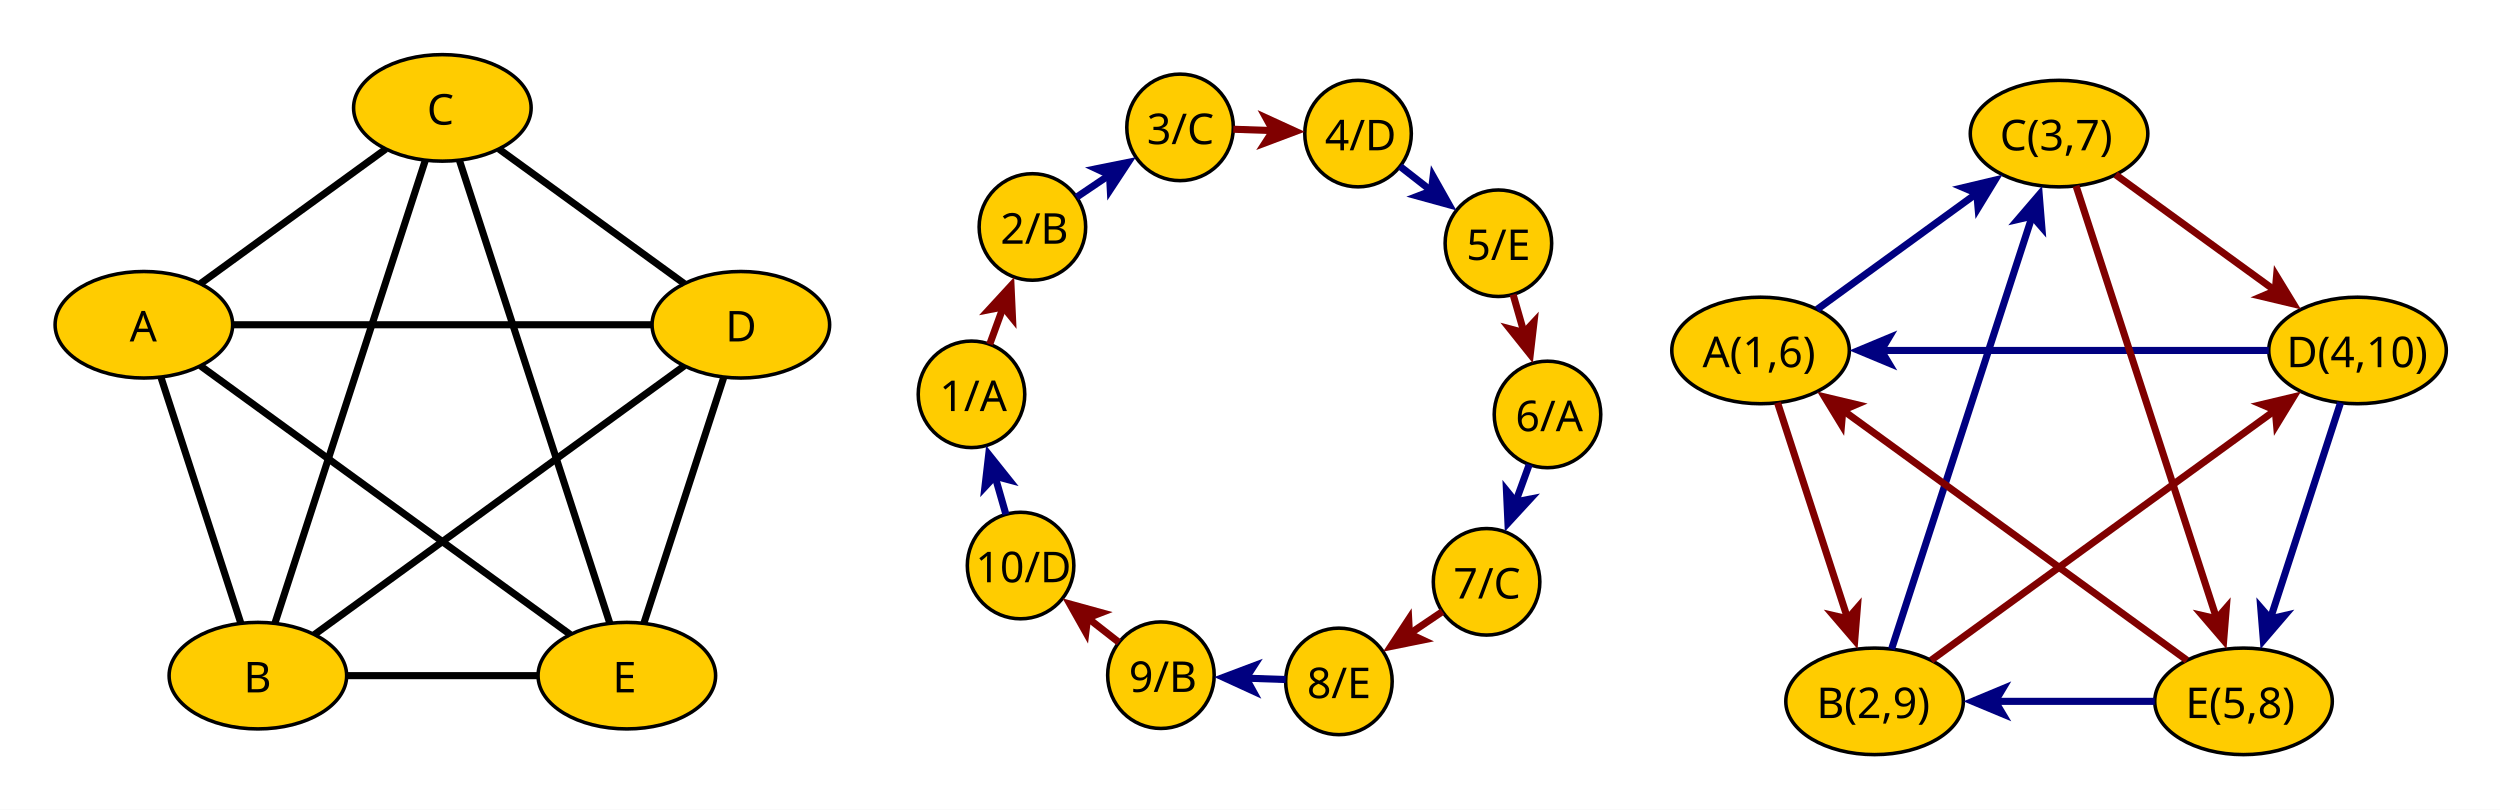
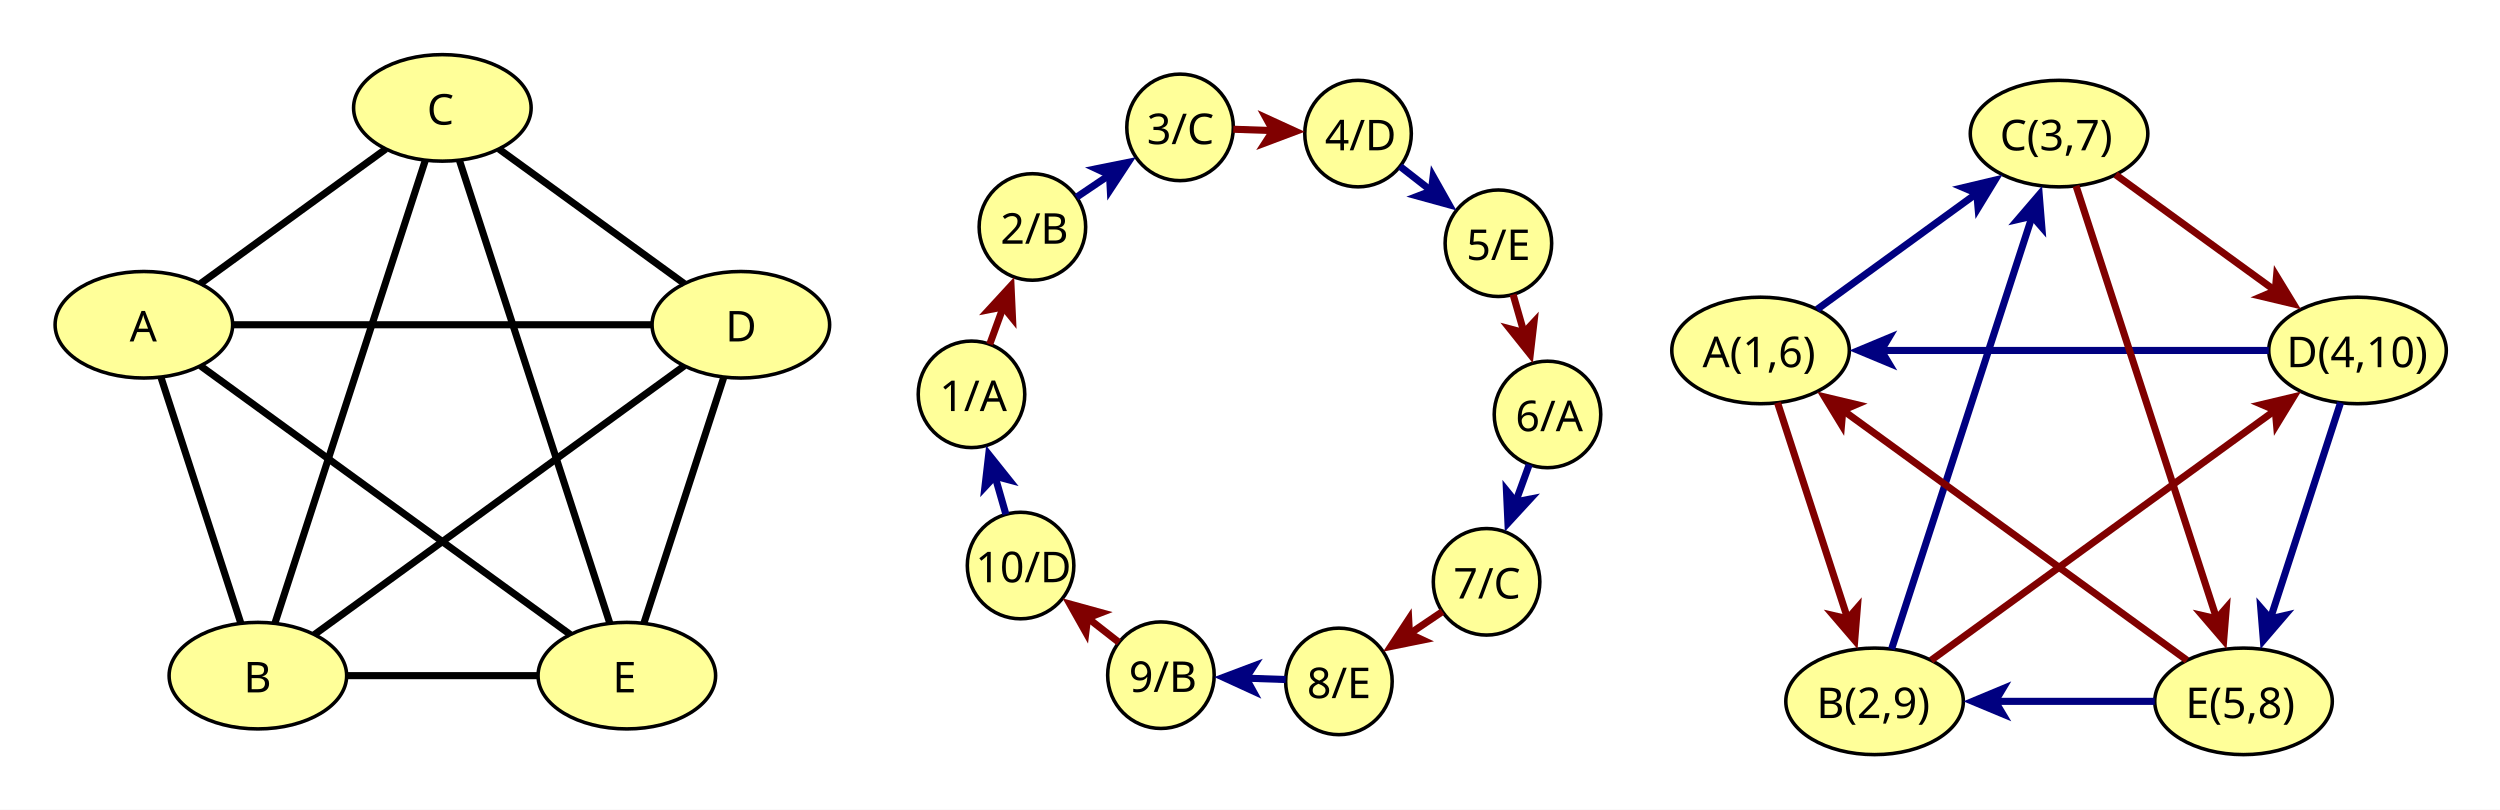
<svg xmlns="http://www.w3.org/2000/svg" fill-opacity="1" color-rendering="auto" color-interpolation="auto" text-rendering="auto" stroke="black" stroke-linecap="square" width="704" stroke-miterlimit="10" shape-rendering="auto" stroke-opacity="1" fill="black" stroke-dasharray="none" font-weight="normal" stroke-width="1" height="228" font-family="'Dialog'" font-style="normal" stroke-linejoin="miter" font-size="12px" stroke-dashoffset="0" image-rendering="auto">
  <defs id="genericDefs" />
  <g>
    <defs id="defs1">
      <clipPath clipPathUnits="userSpaceOnUse" id="clipPath1">
        <path d="M0 0 L704 0 L704 228 L0 228 L0 0 Z" />
      </clipPath>
      <clipPath clipPathUnits="userSpaceOnUse" id="clipPath2">
        <path d="M352 47 L1056 47 L1056 275 L352 275 L352 47 Z" />
      </clipPath>
    </defs>
    <g fill="white" text-rendering="geometricPrecision" shape-rendering="geometricPrecision" transform="translate(-352,-47)" stroke="white">
      <rect x="352" width="704" height="228" y="47" clip-path="url(#clipPath2)" stroke="none" />
    </g>
-     <g fill="rgb(255,204,0)" text-rendering="geometricPrecision" shape-rendering="geometricPrecision" transform="matrix(1,0,0,1,-352,-47)" stroke="rgb(255,204,0)">
+     <g fill="rgb(255,255,153)" text-rendering="geometricPrecision" shape-rendering="geometricPrecision" transform="matrix(1,0,0,1,-352,-47)" stroke="rgb(255,255,153)">
      <ellipse rx="25" ry="15" clip-path="url(#clipPath2)" cx="392.514" cy="138.452" stroke="none" />
    </g>
    <g text-rendering="geometricPrecision" stroke-miterlimit="1.45" shape-rendering="geometricPrecision" transform="matrix(1,0,0,1,-352,-47)" stroke-linecap="butt">
      <ellipse rx="25" fill="none" ry="15" clip-path="url(#clipPath2)" cx="392.514" cy="138.452" />
      <text x="388.512" xml:space="preserve" y="143.165" clip-path="url(#clipPath2)" font-family="sans-serif" stroke="none">A</text>
    </g>
-     <g fill="rgb(255,204,0)" text-rendering="geometricPrecision" shape-rendering="geometricPrecision" transform="matrix(1,0,0,1,-352,-47)" stroke="rgb(255,204,0)">
+     <g fill="rgb(255,255,153)" text-rendering="geometricPrecision" shape-rendering="geometricPrecision" transform="matrix(1,0,0,1,-352,-47)" stroke="rgb(255,255,153)">
      <ellipse rx="25" ry="15" clip-path="url(#clipPath2)" cx="424.62" cy="237.263" stroke="none" />
    </g>
    <g text-rendering="geometricPrecision" stroke-miterlimit="1.45" shape-rendering="geometricPrecision" transform="matrix(1,0,0,1,-352,-47)" stroke-linecap="butt">
      <ellipse rx="25" fill="none" ry="15" clip-path="url(#clipPath2)" cx="424.62" cy="237.263" />
      <text x="420.618" xml:space="preserve" y="241.977" clip-path="url(#clipPath2)" font-family="sans-serif" stroke="none">B</text>
    </g>
-     <g fill="rgb(255,204,0)" text-rendering="geometricPrecision" shape-rendering="geometricPrecision" transform="matrix(1,0,0,1,-352,-47)" stroke="rgb(255,204,0)">
+     <g fill="rgb(255,255,153)" text-rendering="geometricPrecision" shape-rendering="geometricPrecision" transform="matrix(1,0,0,1,-352,-47)" stroke="rgb(255,255,153)">
      <ellipse rx="25" ry="15" clip-path="url(#clipPath2)" cx="476.568" cy="77.382" stroke="none" />
    </g>
    <g text-rendering="geometricPrecision" stroke-miterlimit="1.45" shape-rendering="geometricPrecision" transform="matrix(1,0,0,1,-352,-47)" stroke-linecap="butt">
      <ellipse rx="25" fill="none" ry="15" clip-path="url(#clipPath2)" cx="476.568" cy="77.382" />
      <text x="472.235" xml:space="preserve" y="82.096" clip-path="url(#clipPath2)" font-family="sans-serif" stroke="none">C</text>
    </g>
-     <g fill="rgb(255,204,0)" text-rendering="geometricPrecision" shape-rendering="geometricPrecision" transform="matrix(1,0,0,1,-352,-47)" stroke="rgb(255,204,0)">
+     <g fill="rgb(255,255,153)" text-rendering="geometricPrecision" shape-rendering="geometricPrecision" transform="matrix(1,0,0,1,-352,-47)" stroke="rgb(255,255,153)">
      <ellipse rx="25" ry="15" clip-path="url(#clipPath2)" cx="560.623" cy="138.452" stroke="none" />
    </g>
    <g text-rendering="geometricPrecision" stroke-miterlimit="1.45" shape-rendering="geometricPrecision" transform="matrix(1,0,0,1,-352,-47)" stroke-linecap="butt">
      <ellipse rx="25" fill="none" ry="15" clip-path="url(#clipPath2)" cx="560.623" cy="138.452" />
      <text x="556.29" xml:space="preserve" y="143.165" clip-path="url(#clipPath2)" font-family="sans-serif" stroke="none">D</text>
    </g>
-     <g fill="rgb(255,204,0)" text-rendering="geometricPrecision" shape-rendering="geometricPrecision" transform="matrix(1,0,0,1,-352,-47)" stroke="rgb(255,204,0)">
+     <g fill="rgb(255,255,153)" text-rendering="geometricPrecision" shape-rendering="geometricPrecision" transform="matrix(1,0,0,1,-352,-47)" stroke="rgb(255,255,153)">
      <ellipse rx="25" ry="15" clip-path="url(#clipPath2)" cx="528.517" cy="237.263" stroke="none" />
    </g>
    <g text-rendering="geometricPrecision" stroke-miterlimit="1.45" shape-rendering="geometricPrecision" transform="matrix(1,0,0,1,-352,-47)" stroke-linecap="butt">
      <ellipse rx="25" fill="none" ry="15" clip-path="url(#clipPath2)" cx="528.517" cy="237.263" />
      <text x="524.515" xml:space="preserve" y="241.977" clip-path="url(#clipPath2)" font-family="sans-serif" stroke="none">E</text>
    </g>
-     <g fill="rgb(255,204,0)" text-rendering="geometricPrecision" shape-rendering="geometricPrecision" transform="matrix(1,0,0,1,-352,-47)" stroke="rgb(255,204,0)">
+     <g fill="rgb(255,255,153)" text-rendering="geometricPrecision" shape-rendering="geometricPrecision" transform="matrix(1,0,0,1,-352,-47)" stroke="rgb(255,255,153)">
      <circle r="15" clip-path="url(#clipPath2)" cx="625.57" cy="158.044" stroke="none" />
    </g>
    <g text-rendering="geometricPrecision" stroke-miterlimit="1.45" shape-rendering="geometricPrecision" transform="matrix(1,0,0,1,-352,-47)" stroke-linecap="butt">
      <circle fill="none" r="15" clip-path="url(#clipPath2)" cx="625.57" cy="158.044" />
      <text x="616.564" xml:space="preserve" y="162.758" clip-path="url(#clipPath2)" font-family="sans-serif" stroke="none">1/A</text>
    </g>
-     <g fill="rgb(255,204,0)" text-rendering="geometricPrecision" shape-rendering="geometricPrecision" transform="matrix(1,0,0,1,-352,-47)" stroke="rgb(255,204,0)">
+     <g fill="rgb(255,255,153)" text-rendering="geometricPrecision" shape-rendering="geometricPrecision" transform="matrix(1,0,0,1,-352,-47)" stroke="rgb(255,255,153)">
      <circle r="15" clip-path="url(#clipPath2)" cx="642.724" cy="110.915" stroke="none" />
    </g>
    <g text-rendering="geometricPrecision" stroke-miterlimit="1.45" shape-rendering="geometricPrecision" transform="matrix(1,0,0,1,-352,-47)" stroke-linecap="butt">
      <circle fill="none" r="15" clip-path="url(#clipPath2)" cx="642.724" cy="110.915" />
      <text x="633.718" xml:space="preserve" y="115.629" clip-path="url(#clipPath2)" font-family="sans-serif" stroke="none">2/B</text>
    </g>
-     <g fill="rgb(255,204,0)" text-rendering="geometricPrecision" shape-rendering="geometricPrecision" transform="matrix(1,0,0,1,-352,-47)" stroke="rgb(255,204,0)">
+     <g fill="rgb(255,255,153)" text-rendering="geometricPrecision" shape-rendering="geometricPrecision" transform="matrix(1,0,0,1,-352,-47)" stroke="rgb(255,255,153)">
      <circle r="15" clip-path="url(#clipPath2)" cx="684.303" cy="82.87" stroke="none" />
    </g>
    <g text-rendering="geometricPrecision" stroke-miterlimit="1.45" shape-rendering="geometricPrecision" transform="matrix(1,0,0,1,-352,-47)" stroke-linecap="butt">
      <circle fill="none" r="15" clip-path="url(#clipPath2)" cx="684.303" cy="82.87" />
      <text x="674.966" xml:space="preserve" y="87.584" clip-path="url(#clipPath2)" font-family="sans-serif" stroke="none">3/C</text>
    </g>
-     <g fill="rgb(255,204,0)" text-rendering="geometricPrecision" shape-rendering="geometricPrecision" transform="matrix(1,0,0,1,-352,-47)" stroke="rgb(255,204,0)">
+     <g fill="rgb(255,255,153)" text-rendering="geometricPrecision" shape-rendering="geometricPrecision" transform="matrix(1,0,0,1,-352,-47)" stroke="rgb(255,255,153)">
      <circle r="15" clip-path="url(#clipPath2)" cx="734.426" cy="84.62" stroke="none" />
    </g>
    <g text-rendering="geometricPrecision" stroke-miterlimit="1.45" shape-rendering="geometricPrecision" transform="matrix(1,0,0,1,-352,-47)" stroke-linecap="butt">
      <circle fill="none" r="15" clip-path="url(#clipPath2)" cx="734.426" cy="84.62" />
      <text x="725.089" xml:space="preserve" y="89.334" clip-path="url(#clipPath2)" font-family="sans-serif" stroke="none">4/D</text>
    </g>
-     <g fill="rgb(255,204,0)" text-rendering="geometricPrecision" shape-rendering="geometricPrecision" transform="matrix(1,0,0,1,-352,-47)" stroke="rgb(255,204,0)">
+     <g fill="rgb(255,255,153)" text-rendering="geometricPrecision" shape-rendering="geometricPrecision" transform="matrix(1,0,0,1,-352,-47)" stroke="rgb(255,255,153)">
      <circle r="15" clip-path="url(#clipPath2)" cx="773.947" cy="115.498" stroke="none" />
    </g>
    <g text-rendering="geometricPrecision" stroke-miterlimit="1.45" shape-rendering="geometricPrecision" transform="matrix(1,0,0,1,-352,-47)" stroke-linecap="butt">
      <circle fill="none" r="15" clip-path="url(#clipPath2)" cx="773.947" cy="115.498" />
      <text x="764.942" xml:space="preserve" y="120.212" clip-path="url(#clipPath2)" font-family="sans-serif" stroke="none">5/E</text>
    </g>
-     <g fill="rgb(255,204,0)" text-rendering="geometricPrecision" shape-rendering="geometricPrecision" transform="matrix(1,0,0,1,-352,-47)" stroke="rgb(255,204,0)">
+     <g fill="rgb(255,255,153)" text-rendering="geometricPrecision" shape-rendering="geometricPrecision" transform="matrix(1,0,0,1,-352,-47)" stroke="rgb(255,255,153)">
      <circle r="15" clip-path="url(#clipPath2)" cx="787.772" cy="163.709" stroke="none" />
    </g>
    <g text-rendering="geometricPrecision" stroke-miterlimit="1.45" shape-rendering="geometricPrecision" transform="matrix(1,0,0,1,-352,-47)" stroke-linecap="butt">
      <circle fill="none" r="15" clip-path="url(#clipPath2)" cx="787.772" cy="163.709" />
      <text x="778.766" xml:space="preserve" y="168.423" clip-path="url(#clipPath2)" font-family="sans-serif" stroke="none">6/A</text>
    </g>
-     <g fill="rgb(255,204,0)" text-rendering="geometricPrecision" shape-rendering="geometricPrecision" transform="matrix(1,0,0,1,-352,-47)" stroke="rgb(255,204,0)">
+     <g fill="rgb(255,255,153)" text-rendering="geometricPrecision" shape-rendering="geometricPrecision" transform="matrix(1,0,0,1,-352,-47)" stroke="rgb(255,255,153)">
      <circle r="15" clip-path="url(#clipPath2)" cx="770.618" cy="210.838" stroke="none" />
    </g>
    <g text-rendering="geometricPrecision" stroke-miterlimit="1.45" shape-rendering="geometricPrecision" transform="matrix(1,0,0,1,-352,-47)" stroke-linecap="butt">
      <circle fill="none" r="15" clip-path="url(#clipPath2)" cx="770.618" cy="210.838" />
      <text x="761.281" xml:space="preserve" y="215.551" clip-path="url(#clipPath2)" font-family="sans-serif" stroke="none">7/C</text>
    </g>
-     <g fill="rgb(255,204,0)" text-rendering="geometricPrecision" shape-rendering="geometricPrecision" transform="matrix(1,0,0,1,-352,-47)" stroke="rgb(255,204,0)">
+     <g fill="rgb(255,255,153)" text-rendering="geometricPrecision" shape-rendering="geometricPrecision" transform="matrix(1,0,0,1,-352,-47)" stroke="rgb(255,255,153)">
      <circle r="15" clip-path="url(#clipPath2)" cx="729.039" cy="238.883" stroke="none" />
    </g>
    <g text-rendering="geometricPrecision" stroke-miterlimit="1.45" shape-rendering="geometricPrecision" transform="matrix(1,0,0,1,-352,-47)" stroke-linecap="butt">
      <circle fill="none" r="15" clip-path="url(#clipPath2)" cx="729.039" cy="238.883" />
      <text x="720.033" xml:space="preserve" y="243.597" clip-path="url(#clipPath2)" font-family="sans-serif" stroke="none">8/E</text>
    </g>
-     <g fill="rgb(255,204,0)" text-rendering="geometricPrecision" shape-rendering="geometricPrecision" transform="matrix(1,0,0,1,-352,-47)" stroke="rgb(255,204,0)">
+     <g fill="rgb(255,255,153)" text-rendering="geometricPrecision" shape-rendering="geometricPrecision" transform="matrix(1,0,0,1,-352,-47)" stroke="rgb(255,255,153)">
      <circle r="15" clip-path="url(#clipPath2)" cx="678.916" cy="237.133" stroke="none" />
    </g>
    <g text-rendering="geometricPrecision" stroke-miterlimit="1.45" shape-rendering="geometricPrecision" transform="matrix(1,0,0,1,-352,-47)" stroke-linecap="butt">
      <circle fill="none" r="15" clip-path="url(#clipPath2)" cx="678.916" cy="237.133" />
      <text x="669.91" xml:space="preserve" y="241.847" clip-path="url(#clipPath2)" font-family="sans-serif" stroke="none">9/B</text>
    </g>
-     <g fill="rgb(255,204,0)" text-rendering="geometricPrecision" shape-rendering="geometricPrecision" transform="matrix(1,0,0,1,-352,-47)" stroke="rgb(255,204,0)">
+     <g fill="rgb(255,255,153)" text-rendering="geometricPrecision" shape-rendering="geometricPrecision" transform="matrix(1,0,0,1,-352,-47)" stroke="rgb(255,255,153)">
      <circle r="15" clip-path="url(#clipPath2)" cx="639.394" cy="206.255" stroke="none" />
    </g>
    <g text-rendering="geometricPrecision" stroke-miterlimit="1.45" shape-rendering="geometricPrecision" transform="matrix(1,0,0,1,-352,-47)" stroke-linecap="butt">
      <circle fill="none" r="15" clip-path="url(#clipPath2)" cx="639.394" cy="206.255" />
      <text x="626.721" xml:space="preserve" y="210.969" clip-path="url(#clipPath2)" font-family="sans-serif" stroke="none">10/D</text>
    </g>
-     <g fill="rgb(255,204,0)" text-rendering="geometricPrecision" shape-rendering="geometricPrecision" transform="matrix(1,0,0,1,-352,-47)" stroke="rgb(255,204,0)">
+     <g fill="rgb(255,255,153)" text-rendering="geometricPrecision" shape-rendering="geometricPrecision" transform="matrix(1,0,0,1,-352,-47)" stroke="rgb(255,255,153)">
      <ellipse rx="25" ry="15" clip-path="url(#clipPath2)" cx="847.772" cy="145.689" stroke="none" />
    </g>
    <g text-rendering="geometricPrecision" stroke-miterlimit="1.45" shape-rendering="geometricPrecision" transform="matrix(1,0,0,1,-352,-47)" stroke-linecap="butt">
      <ellipse rx="25" fill="none" ry="15" clip-path="url(#clipPath2)" cx="847.772" cy="145.689" />
      <text x="831.433" xml:space="preserve" y="150.403" clip-path="url(#clipPath2)" font-family="sans-serif" stroke="none">A(1,6)</text>
    </g>
-     <g fill="rgb(255,204,0)" text-rendering="geometricPrecision" shape-rendering="geometricPrecision" transform="matrix(1,0,0,1,-352,-47)" stroke="rgb(255,204,0)">
+     <g fill="rgb(255,255,153)" text-rendering="geometricPrecision" shape-rendering="geometricPrecision" transform="matrix(1,0,0,1,-352,-47)" stroke="rgb(255,255,153)">
      <ellipse rx="25" ry="15" clip-path="url(#clipPath2)" cx="879.878" cy="244.501" stroke="none" />
    </g>
    <g text-rendering="geometricPrecision" stroke-miterlimit="1.45" shape-rendering="geometricPrecision" transform="matrix(1,0,0,1,-352,-47)" stroke-linecap="butt">
      <ellipse rx="25" fill="none" ry="15" clip-path="url(#clipPath2)" cx="879.878" cy="244.501" />
      <text x="863.539" xml:space="preserve" y="249.215" clip-path="url(#clipPath2)" font-family="sans-serif" stroke="none">B(2,9)</text>
    </g>
-     <g fill="rgb(255,204,0)" text-rendering="geometricPrecision" shape-rendering="geometricPrecision" transform="matrix(1,0,0,1,-352,-47)" stroke="rgb(255,204,0)">
+     <g fill="rgb(255,255,153)" text-rendering="geometricPrecision" shape-rendering="geometricPrecision" transform="matrix(1,0,0,1,-352,-47)" stroke="rgb(255,255,153)">
      <ellipse rx="25" ry="15" clip-path="url(#clipPath2)" cx="931.826" cy="84.62" stroke="none" />
    </g>
    <g text-rendering="geometricPrecision" stroke-miterlimit="1.45" shape-rendering="geometricPrecision" transform="matrix(1,0,0,1,-352,-47)" stroke-linecap="butt">
      <ellipse rx="25" fill="none" ry="15" clip-path="url(#clipPath2)" cx="931.826" cy="84.62" />
      <text x="915.156" xml:space="preserve" y="89.334" clip-path="url(#clipPath2)" font-family="sans-serif" stroke="none">C(3,7)</text>
    </g>
-     <g fill="rgb(255,204,0)" text-rendering="geometricPrecision" shape-rendering="geometricPrecision" transform="matrix(1,0,0,1,-352,-47)" stroke="rgb(255,204,0)">
+     <g fill="rgb(255,255,153)" text-rendering="geometricPrecision" shape-rendering="geometricPrecision" transform="matrix(1,0,0,1,-352,-47)" stroke="rgb(255,255,153)">
      <ellipse rx="25" ry="15" clip-path="url(#clipPath2)" cx="1015.881" cy="145.689" stroke="none" />
    </g>
    <g text-rendering="geometricPrecision" stroke-miterlimit="1.45" shape-rendering="geometricPrecision" transform="matrix(1,0,0,1,-352,-47)" stroke-linecap="butt">
      <ellipse rx="25" fill="none" ry="15" clip-path="url(#clipPath2)" cx="1015.881" cy="145.689" />
      <text x="995.874" xml:space="preserve" y="150.403" clip-path="url(#clipPath2)" font-family="sans-serif" stroke="none">D(4,10)</text>
    </g>
-     <g fill="rgb(255,204,0)" text-rendering="geometricPrecision" shape-rendering="geometricPrecision" transform="matrix(1,0,0,1,-352,-47)" stroke="rgb(255,204,0)">
+     <g fill="rgb(255,255,153)" text-rendering="geometricPrecision" shape-rendering="geometricPrecision" transform="matrix(1,0,0,1,-352,-47)" stroke="rgb(255,255,153)">
      <ellipse rx="25" ry="15" clip-path="url(#clipPath2)" cx="983.775" cy="244.501" stroke="none" />
    </g>
    <g text-rendering="geometricPrecision" stroke-miterlimit="1.45" shape-rendering="geometricPrecision" transform="matrix(1,0,0,1,-352,-47)" stroke-linecap="butt">
      <ellipse rx="25" fill="none" ry="15" clip-path="url(#clipPath2)" cx="983.775" cy="244.501" />
      <text x="967.436" xml:space="preserve" y="249.215" clip-path="url(#clipPath2)" font-family="sans-serif" stroke="none">E(5,8)</text>
      <path fill="none" d="M397.297 153.174 L419.836 222.541" stroke-width="2" clip-path="url(#clipPath2)" />
      <path fill="none" d="M408.433 126.886 L460.649 88.948" stroke-width="2" clip-path="url(#clipPath2)" />
      <path fill="none" d="M429.403 222.541 L471.784 92.105" stroke-width="2" clip-path="url(#clipPath2)" />
      <path fill="none" d="M417.514 138.452 L535.623 138.452" stroke-width="2" clip-path="url(#clipPath2)" />
      <path fill="none" d="M440.539 225.698 L544.704 150.017" stroke-width="2" clip-path="url(#clipPath2)" />
      <path fill="none" d="M492.487 88.948 L544.704 126.886" stroke-width="2" clip-path="url(#clipPath2)" />
      <path fill="none" d="M408.433 150.017 L512.598 225.698" stroke-width="2" clip-path="url(#clipPath2)" />
      <path fill="none" d="M449.62 237.263 L503.517 237.263" stroke-width="2" clip-path="url(#clipPath2)" />
      <path fill="none" d="M481.352 92.105 L523.733 222.541" stroke-width="2" clip-path="url(#clipPath2)" />
      <path fill="none" d="M555.839 153.174 L533.301 222.541" stroke-width="2" clip-path="url(#clipPath2)" />
      <path fill="none" d="M630.7 143.949 L634.515 133.468" stroke-width="2" clip-path="url(#clipPath2)" stroke="maroon" />
      <path fill="maroon" d="M637.593 125.011 L627.69 135.773 L634.13 134.525 L638.262 139.62 Z" stroke-width="2" clip-path="url(#clipPath2)" stroke="none" />
      <path fill="none" d="M655.159 102.528 L664.406 96.29" stroke-width="2" clip-path="url(#clipPath2)" stroke="navy" />
      <path fill="navy" d="M671.867 91.258 L657.53 94.144 L663.473 96.92 L663.821 103.47 Z" stroke-width="2" clip-path="url(#clipPath2)" stroke="none" />
      <path fill="none" d="M699.294 83.393 L710.441 83.783" stroke-width="2" clip-path="url(#clipPath2)" stroke="maroon" />
      <path fill="maroon" d="M719.435 84.097 L706.14 78.004 L709.316 83.743 L705.747 89.247 Z" stroke-width="2" clip-path="url(#clipPath2)" stroke="none" />
      <path fill="none" d="M746.246 93.855 L755.035 100.722" stroke-width="2" clip-path="url(#clipPath2)" stroke="navy" />
      <path fill="navy" d="M762.127 106.263 L754.952 93.519 L754.149 100.029 L748.026 102.384 Z" stroke-width="2" clip-path="url(#clipPath2)" stroke="none" />
      <path fill="none" d="M778.082 129.917 L781.156 140.638" stroke-width="2" clip-path="url(#clipPath2)" stroke="maroon" />
      <path fill="maroon" d="M783.637 149.29 L785.323 134.762 L780.846 139.557 L774.509 137.863 Z" stroke-width="2" clip-path="url(#clipPath2)" stroke="none" />
      <path fill="none" d="M782.641 177.804 L778.827 188.285" stroke-width="2" clip-path="url(#clipPath2)" stroke="navy" />
      <path fill="navy" d="M775.749 196.742 L785.652 185.98 L779.211 187.228 L775.08 182.132 Z" stroke-width="2" clip-path="url(#clipPath2)" stroke="none" />
      <path fill="none" d="M758.183 219.225 L748.936 225.463" stroke-width="2" clip-path="url(#clipPath2)" stroke="maroon" />
      <path fill="maroon" d="M741.475 230.495 L755.812 227.609 L749.869 224.833 L749.521 218.283 Z" stroke-width="2" clip-path="url(#clipPath2)" stroke="none" />
      <path fill="none" d="M714.048 238.36 L702.901 237.97" stroke-width="2" clip-path="url(#clipPath2)" stroke="navy" />
      <path fill="navy" d="M693.907 237.656 L707.202 243.749 L704.026 238.01 L707.595 232.506 Z" stroke-width="2" clip-path="url(#clipPath2)" stroke="none" />
      <path fill="none" d="M667.096 227.898 L658.307 221.031" stroke-width="2" clip-path="url(#clipPath2)" stroke="maroon" />
      <path fill="maroon" d="M651.215 215.49 L658.389 228.234 L659.193 221.724 L665.316 219.369 Z" stroke-width="2" clip-path="url(#clipPath2)" stroke="none" />
      <path fill="none" d="M635.26 191.836 L632.185 181.115" stroke-width="2" clip-path="url(#clipPath2)" stroke="navy" />
      <path fill="navy" d="M629.705 172.463 L628.019 186.991 L632.495 182.196 L638.833 183.89 Z" stroke-width="2" clip-path="url(#clipPath2)" stroke="none" />
      <path fill="none" d="M852.556 160.412 L872.313 221.219" stroke-width="2" clip-path="url(#clipPath2)" stroke="maroon" />
      <path fill="maroon" d="M875.094 229.779 L876.272 215.201 L871.965 220.149 L865.572 218.678 Z" stroke-width="2" clip-path="url(#clipPath2)" stroke="none" />
      <path fill="none" d="M863.691 134.124 L908.626 101.476" stroke-width="2" clip-path="url(#clipPath2)" stroke="navy" />
      <path fill="navy" d="M915.907 96.186 L901.679 99.57 L907.716 102.137 L908.292 108.672 Z" stroke-width="2" clip-path="url(#clipPath2)" stroke="none" />
      <path fill="none" d="M884.661 229.779 L924.261 107.903" stroke-width="2" clip-path="url(#clipPath2)" stroke="navy" />
      <path fill="navy" d="M927.043 99.343 L917.521 110.444 L923.914 108.972 L928.221 113.921 Z" stroke-width="2" clip-path="url(#clipPath2)" stroke="none" />
      <path fill="none" d="M881.772 145.689 L990.881 145.689" stroke-width="2" clip-path="url(#clipPath2)" stroke="navy" />
      <path fill="navy" d="M872.772 145.689 L886.272 151.314 L882.897 145.689 L886.272 140.064 Z" stroke-width="2" clip-path="url(#clipPath2)" stroke="none" />
      <path fill="none" d="M895.797 232.936 L992.681 162.545" stroke-width="2" clip-path="url(#clipPath2)" stroke="maroon" />
      <path fill="maroon" d="M999.962 157.255 L985.734 160.64 L991.77 163.207 L992.346 169.741 Z" stroke-width="2" clip-path="url(#clipPath2)" stroke="none" />
      <path fill="none" d="M947.745 96.186 L992.681 128.833" stroke-width="2" clip-path="url(#clipPath2)" stroke="maroon" />
      <path fill="maroon" d="M999.962 134.124 L992.346 121.638 L991.77 128.172 L985.734 130.739 Z" stroke-width="2" clip-path="url(#clipPath2)" stroke="none" />
      <path fill="none" d="M870.972 162.545 L967.856 232.936" stroke-width="2" clip-path="url(#clipPath2)" stroke="maroon" />
      <path fill="maroon" d="M863.691 157.255 L871.306 169.741 L871.882 163.207 L877.919 160.64 Z" stroke-width="2" clip-path="url(#clipPath2)" stroke="none" />
      <path fill="none" d="M913.878 244.501 L958.775 244.501" stroke-width="2" clip-path="url(#clipPath2)" stroke="navy" />
      <path fill="navy" d="M904.878 244.501 L918.378 250.126 L915.003 244.501 L918.378 238.876 Z" stroke-width="2" clip-path="url(#clipPath2)" stroke="none" />
      <path fill="none" d="M936.61 99.343 L976.21 221.219" stroke-width="2" clip-path="url(#clipPath2)" stroke="maroon" />
      <path fill="maroon" d="M978.991 229.779 L980.169 215.201 L975.862 220.149 L969.47 218.678 Z" stroke-width="2" clip-path="url(#clipPath2)" stroke="none" />
      <path fill="none" d="M1011.097 160.412 L991.34 221.219" stroke-width="2" clip-path="url(#clipPath2)" stroke="navy" />
      <path fill="navy" d="M988.559 229.779 L998.08 218.678 L991.687 220.149 L987.381 215.201 Z" stroke-width="2" clip-path="url(#clipPath2)" stroke="none" />
    </g>
  </g>
</svg>
